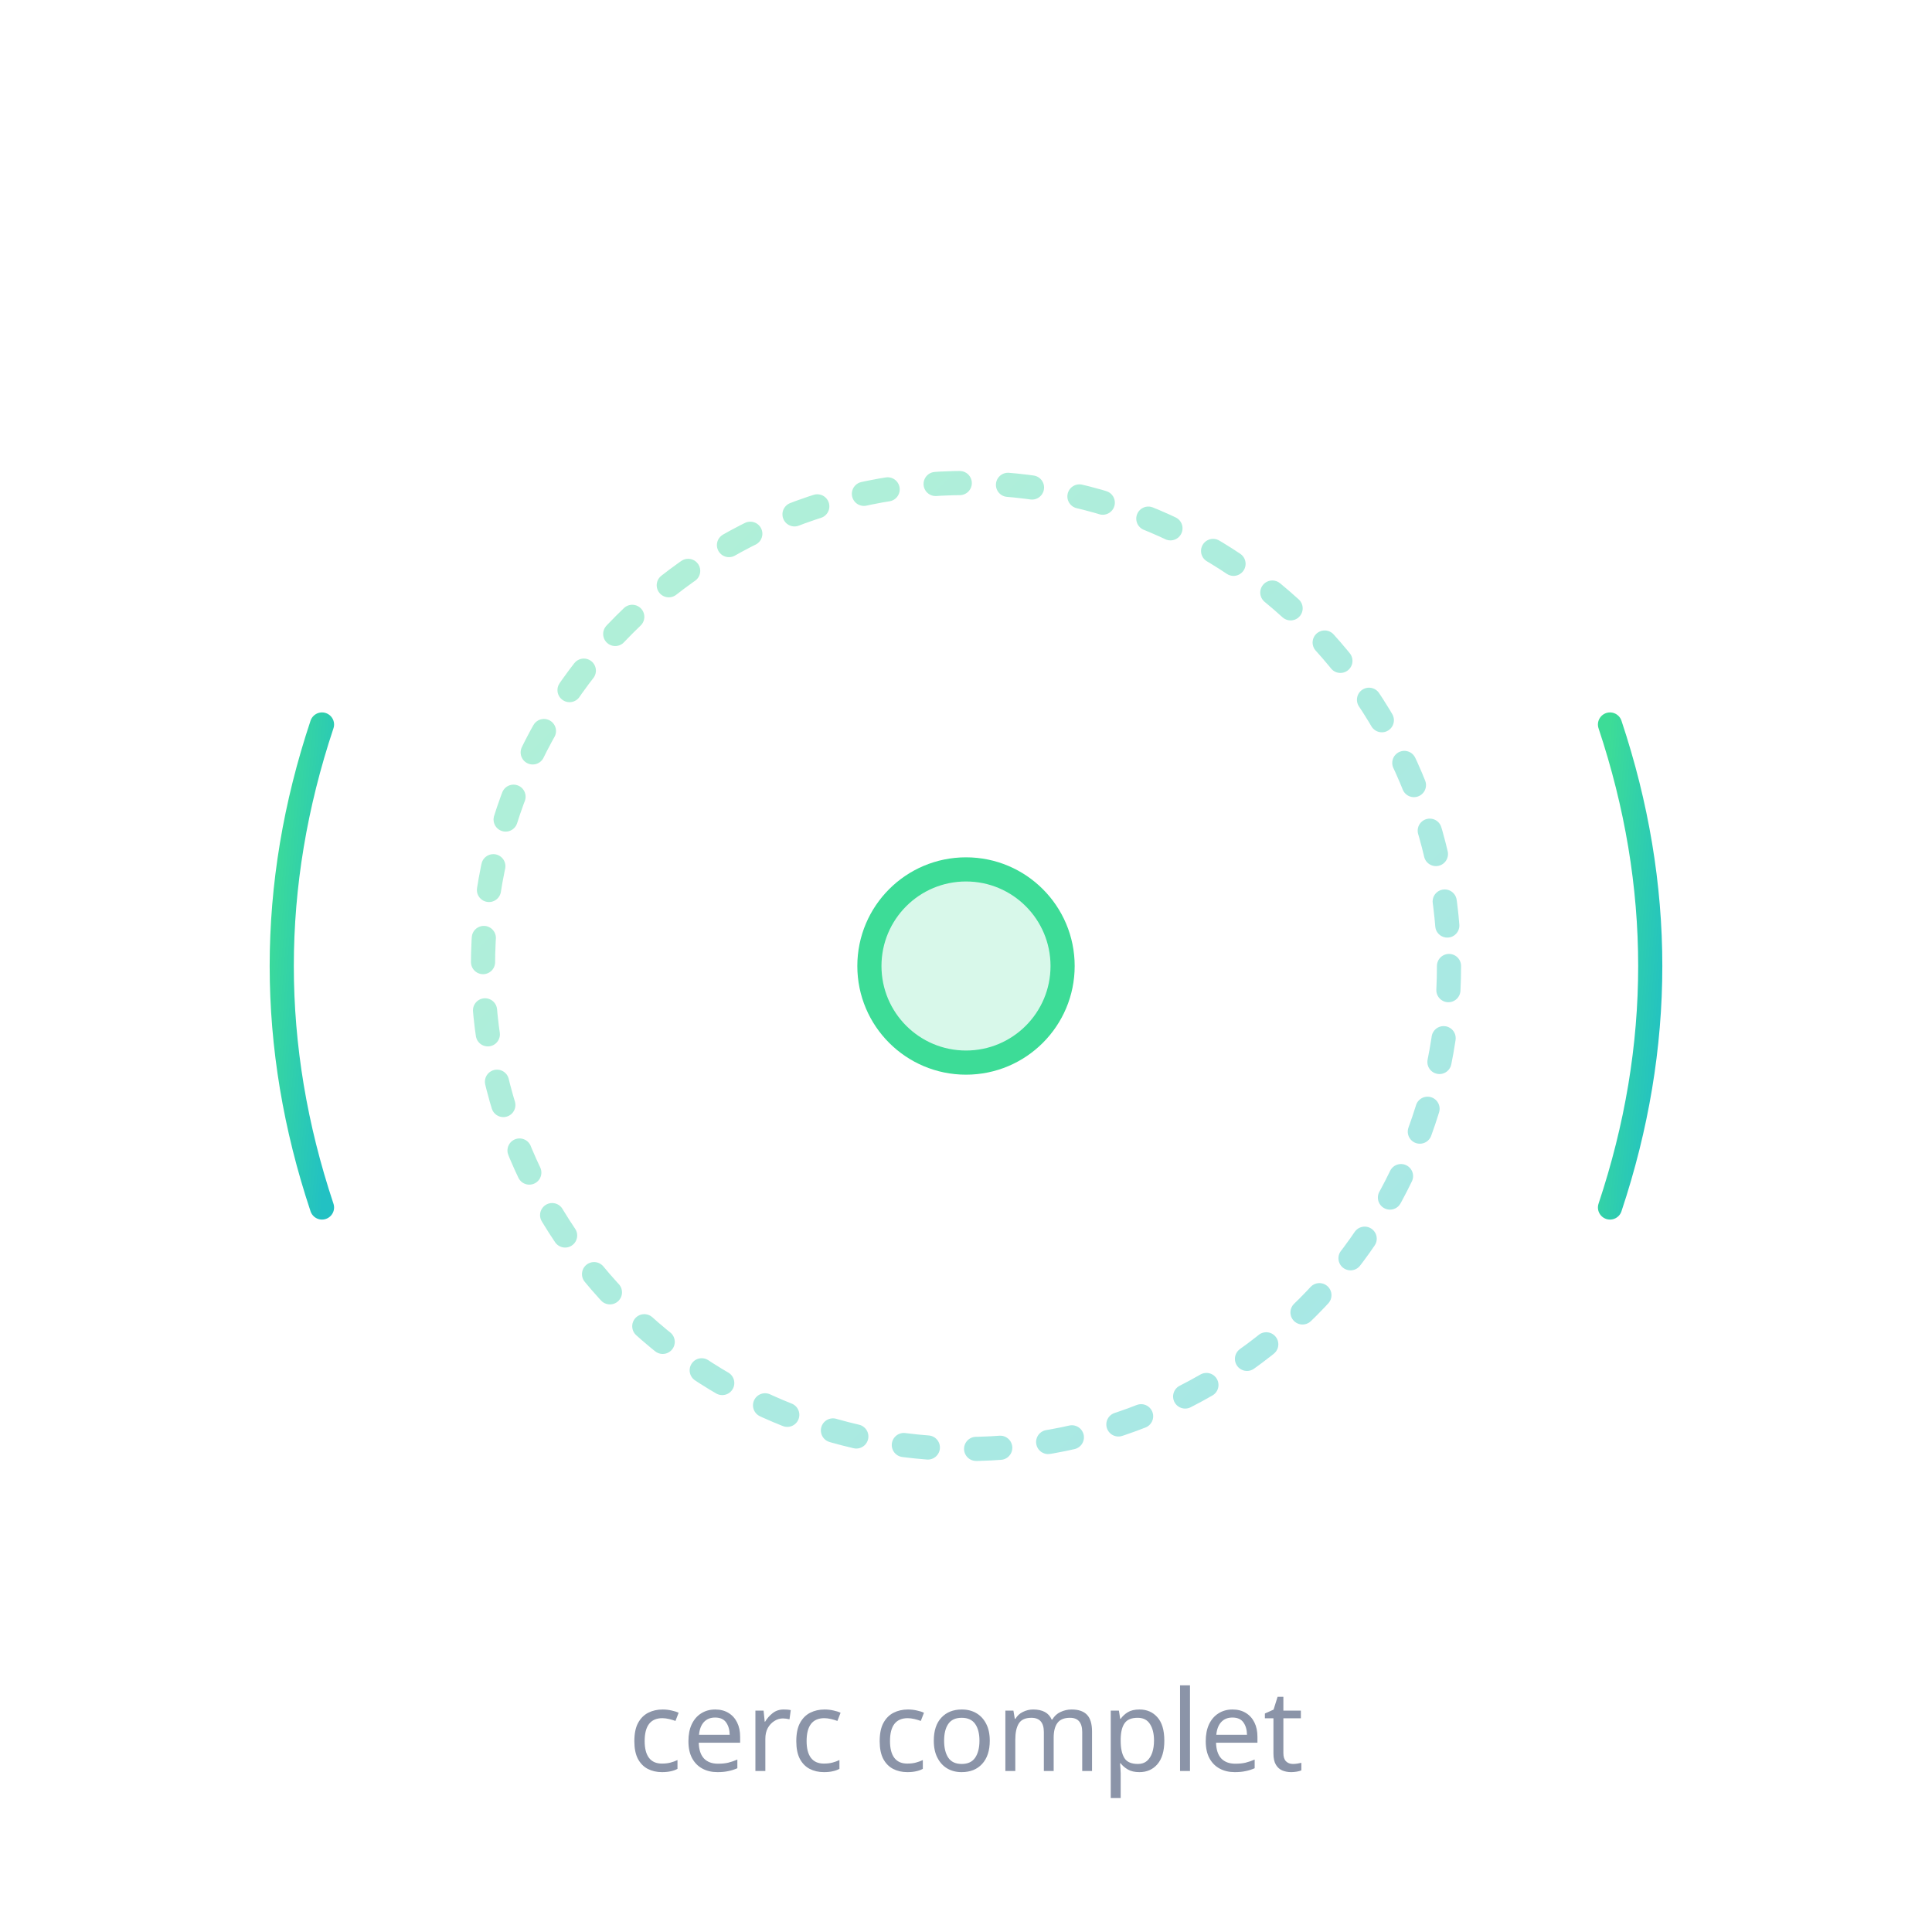
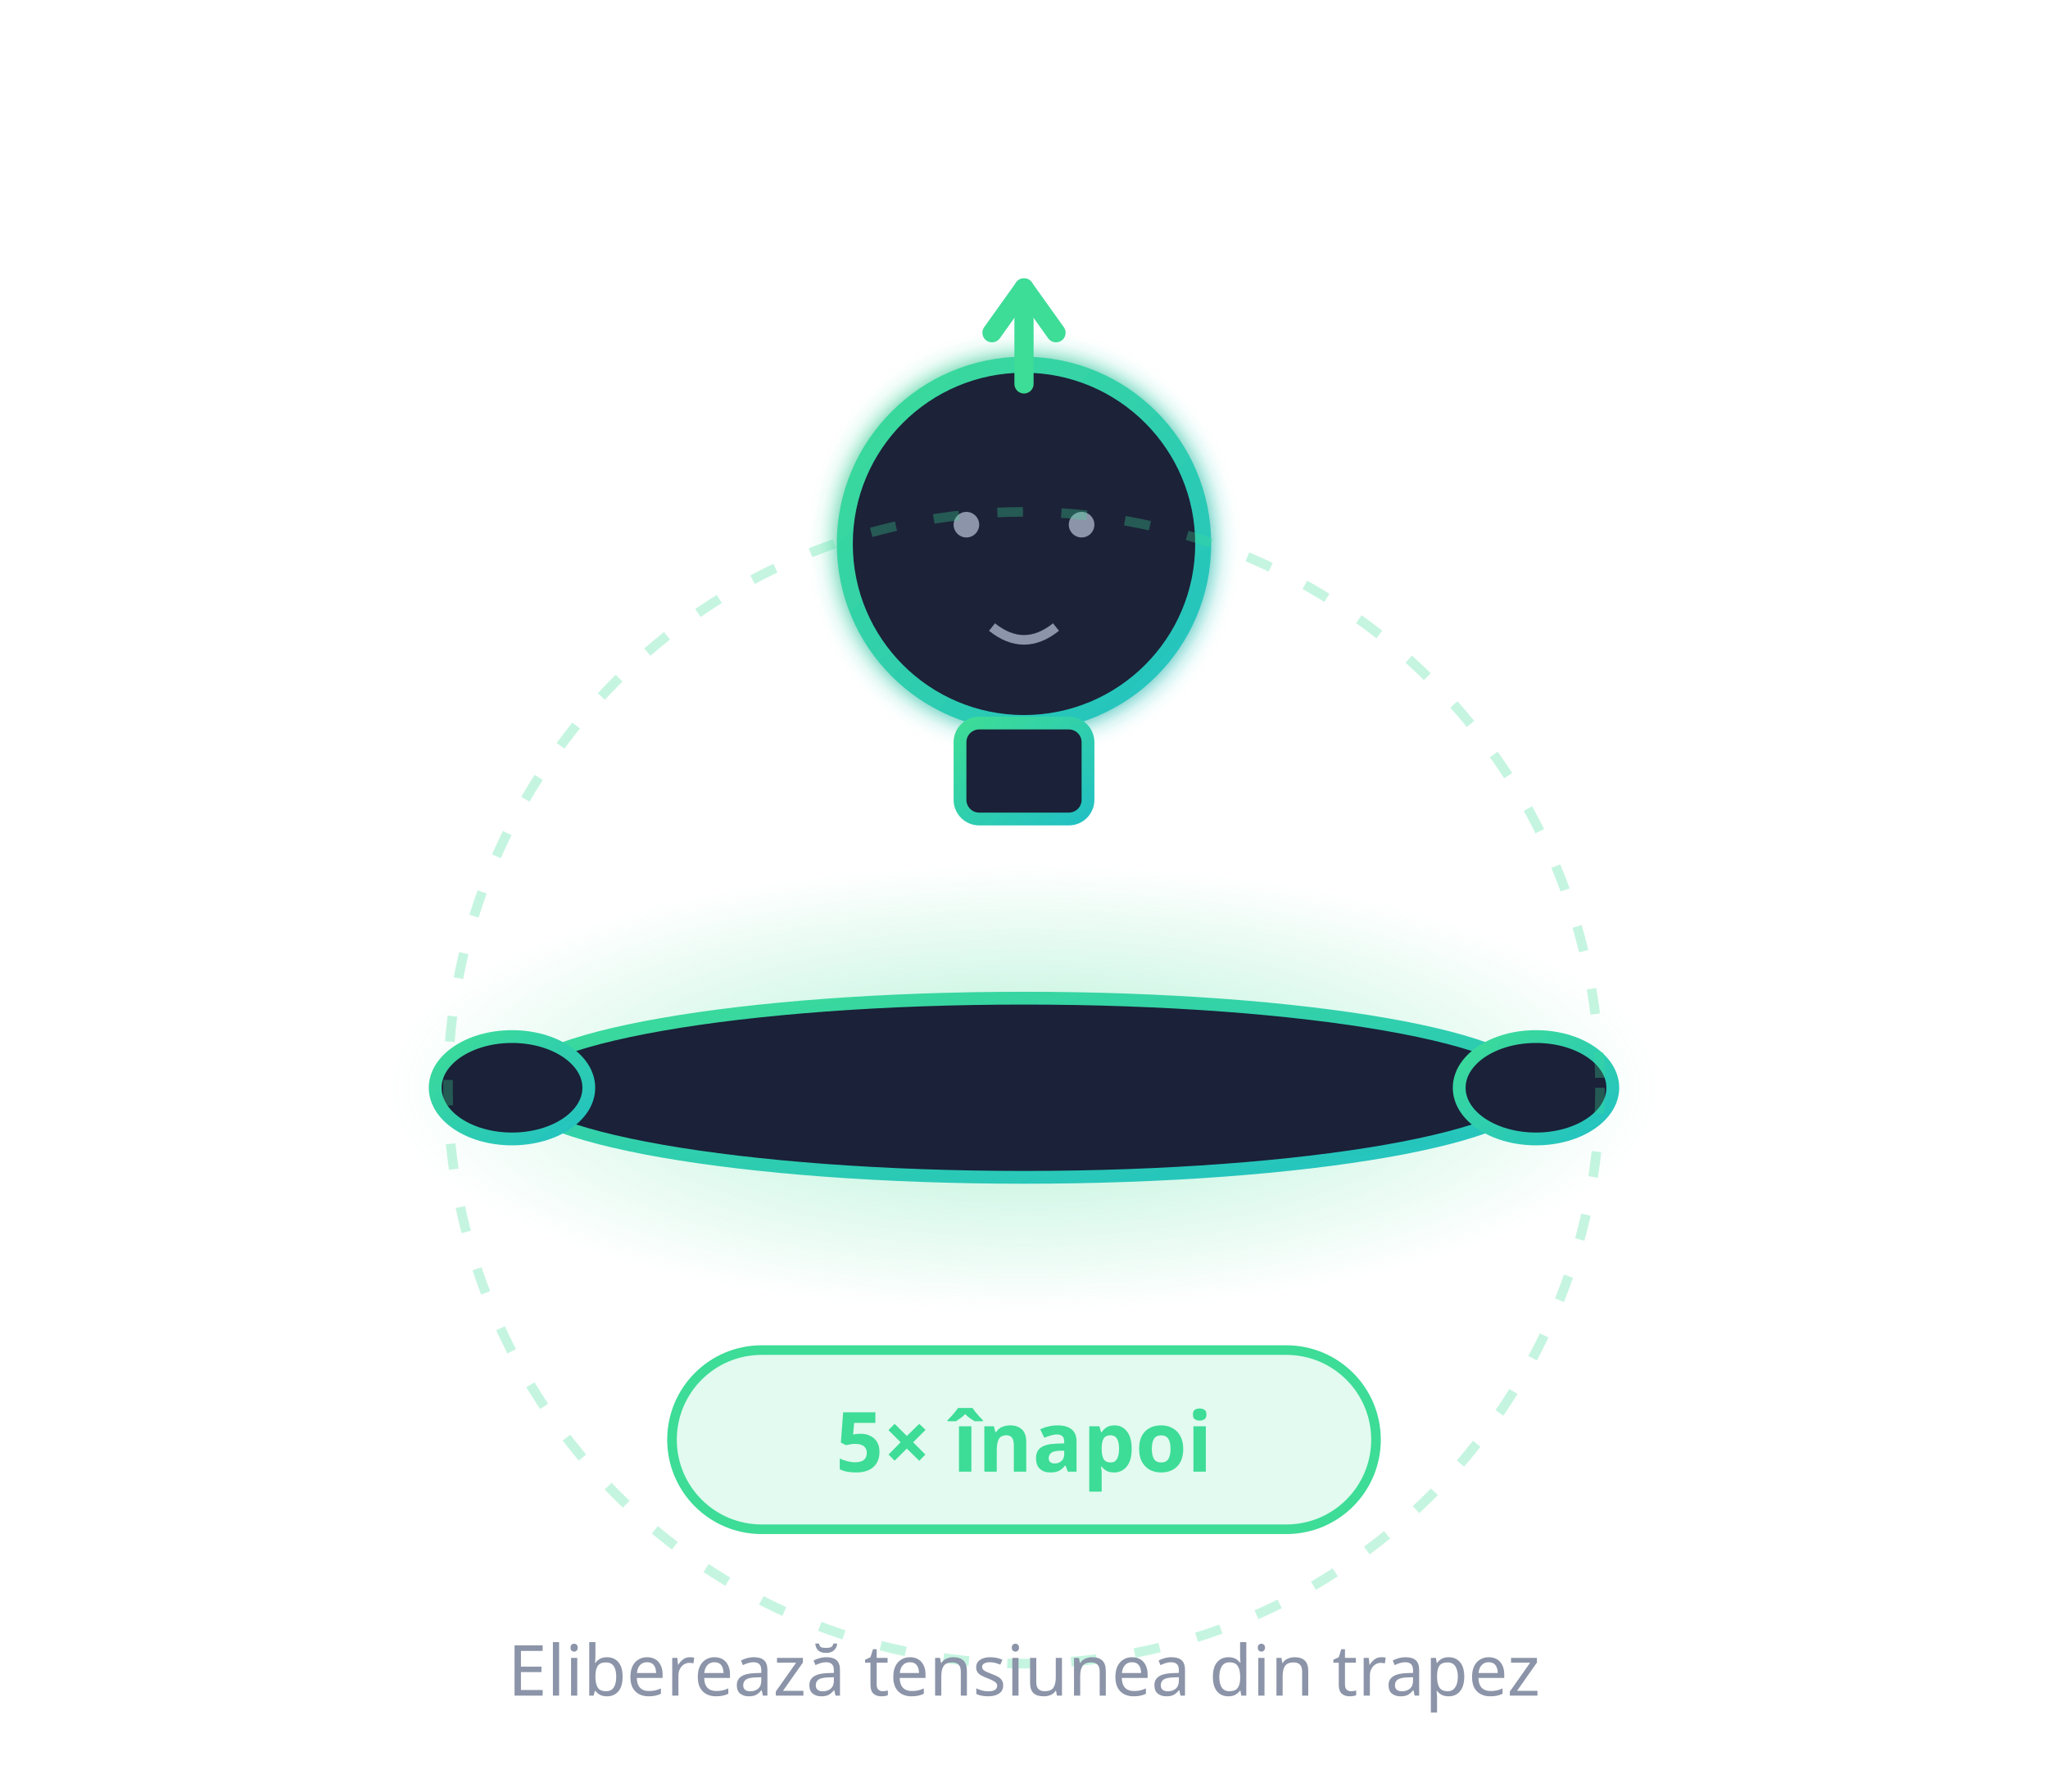
- <svg xmlns="http://www.w3.org/2000/svg" viewBox="0 0 240 240" aria-label="Rotește umerii">
+ <svg xmlns="http://www.w3.org/2000/svg" viewBox="0 0 320 280" aria-label="Exercițiu: rotește umerii">
  <defs>
-     <linearGradient id="sh-g" x1="0" y1="0" x2="1" y2="1">
+     <linearGradient id="shG" x1="0" y1="0" x2="1" y2="1">
      <stop offset="0%" stop-color="#3ddc97" />
      <stop offset="100%" stop-color="#22c1c3" />
    </linearGradient>
+     <radialGradient id="shZone" cx="50%" cy="50%">
+       <stop offset="0%" stop-color="#3ddc97" stop-opacity="0.4" />
+       <stop offset="100%" stop-color="#3ddc97" stop-opacity="0" />
+     </radialGradient>
+     <filter id="glow2">
+       <feGaussianBlur stdDeviation="2" result="blur" />
+       <feMerge>
+         <feMergeNode in="blur" />
+         <feMergeNode in="SourceGraphic" />
+       </feMerge>
+     </filter>
  </defs>
-   <g transform="translate(120,120)">
-     <g stroke="url(#sh-g)" stroke-width="3" fill="none" stroke-linecap="round">
-       <circle r="60" stroke-dasharray="3 6" opacity="0.4" />
-       <path d="M-80,-30 Q-90,0 -80,30">
-         <animateTransform attributeName="transform" type="rotate" values="0;360" dur="6s" repeatCount="indefinite" />
-       </path>
-       <path d="M80,-30 Q90,0 80,30">
-         <animateTransform attributeName="transform" type="rotate" values="0;360" dur="6s" repeatCount="indefinite" />
-       </path>
-       <circle cx="0" cy="0" r="12" fill="rgba(61,220,151,0.2)" stroke="#3ddc97" />
-     </g>
-     <text y="100" text-anchor="middle" fill="#8b94a8" font-size="14" font-family="sans-serif">cerc complet</text>
+   <ellipse cx="160" cy="170" rx="100" ry="35" fill="url(#shZone)" />
+   <circle cx="160" cy="85" r="28" fill="#1a2138" stroke="url(#shG)" stroke-width="2.5" filter="url(#glow2)" />
+   <circle cx="151" cy="82" r="2" fill="#8b94a8" />
+   <circle cx="169" cy="82" r="2" fill="#8b94a8" />
+   <path d="M155,98 Q160,102 165,98" stroke="#8b94a8" stroke-width="1.5" fill="none" />
+   <rect x="150" y="113" width="20" height="15" rx="3" fill="#1a2138" stroke="url(#shG)" stroke-width="2" />
+   <g>
+     <animateTransform attributeName="transform" type="rotate" values="0 160 170; 360 160 170" dur="6s" repeatCount="indefinite" />
+     <ellipse cx="160" cy="170" rx="80" ry="14" fill="#1a2138" stroke="url(#shG)" stroke-width="2" />
+     <ellipse cx="80" cy="170" rx="12" ry="8" fill="#1a2138" stroke="url(#shG)" stroke-width="2" />
+     <ellipse cx="240" cy="170" rx="12" ry="8" fill="#1a2138" stroke="url(#shG)" stroke-width="2" />
  </g>
+   <circle cx="160" cy="170" r="90" fill="none" stroke="#3ddc97" stroke-width="1.5" stroke-dasharray="4 6" opacity="0.3" />
+   <g transform="translate(160,60)">
+     <path d="M0,0 L0,-15" stroke="#3ddc97" stroke-width="3" fill="none" stroke-linecap="round">
+       <animate attributeName="opacity" values="0.3;1;0.3" dur="2s" repeatCount="indefinite" />
+     </path>
+     <path d="M0,-15 L-5,-8 M0,-15 L5,-8" stroke="#3ddc97" stroke-width="3" fill="none" stroke-linecap="round" stroke-linejoin="round" />
+   </g>
+   <g transform="translate(160,225)">
+     <rect x="-55" y="-14" width="110" height="28" rx="14" fill="rgba(61,220,151,0.15)" stroke="#3ddc97" stroke-width="1.5" />
+     <text x="0" y="5" text-anchor="middle" fill="#3ddc97" font-size="13" font-weight="600" font-family="sans-serif">
+       5× înapoi
+     </text>
+   </g>
+   <text x="160" y="265" text-anchor="middle" fill="#8b94a8" font-size="11" font-family="sans-serif">Eliberează tensiunea din trapez</text>
</svg>
